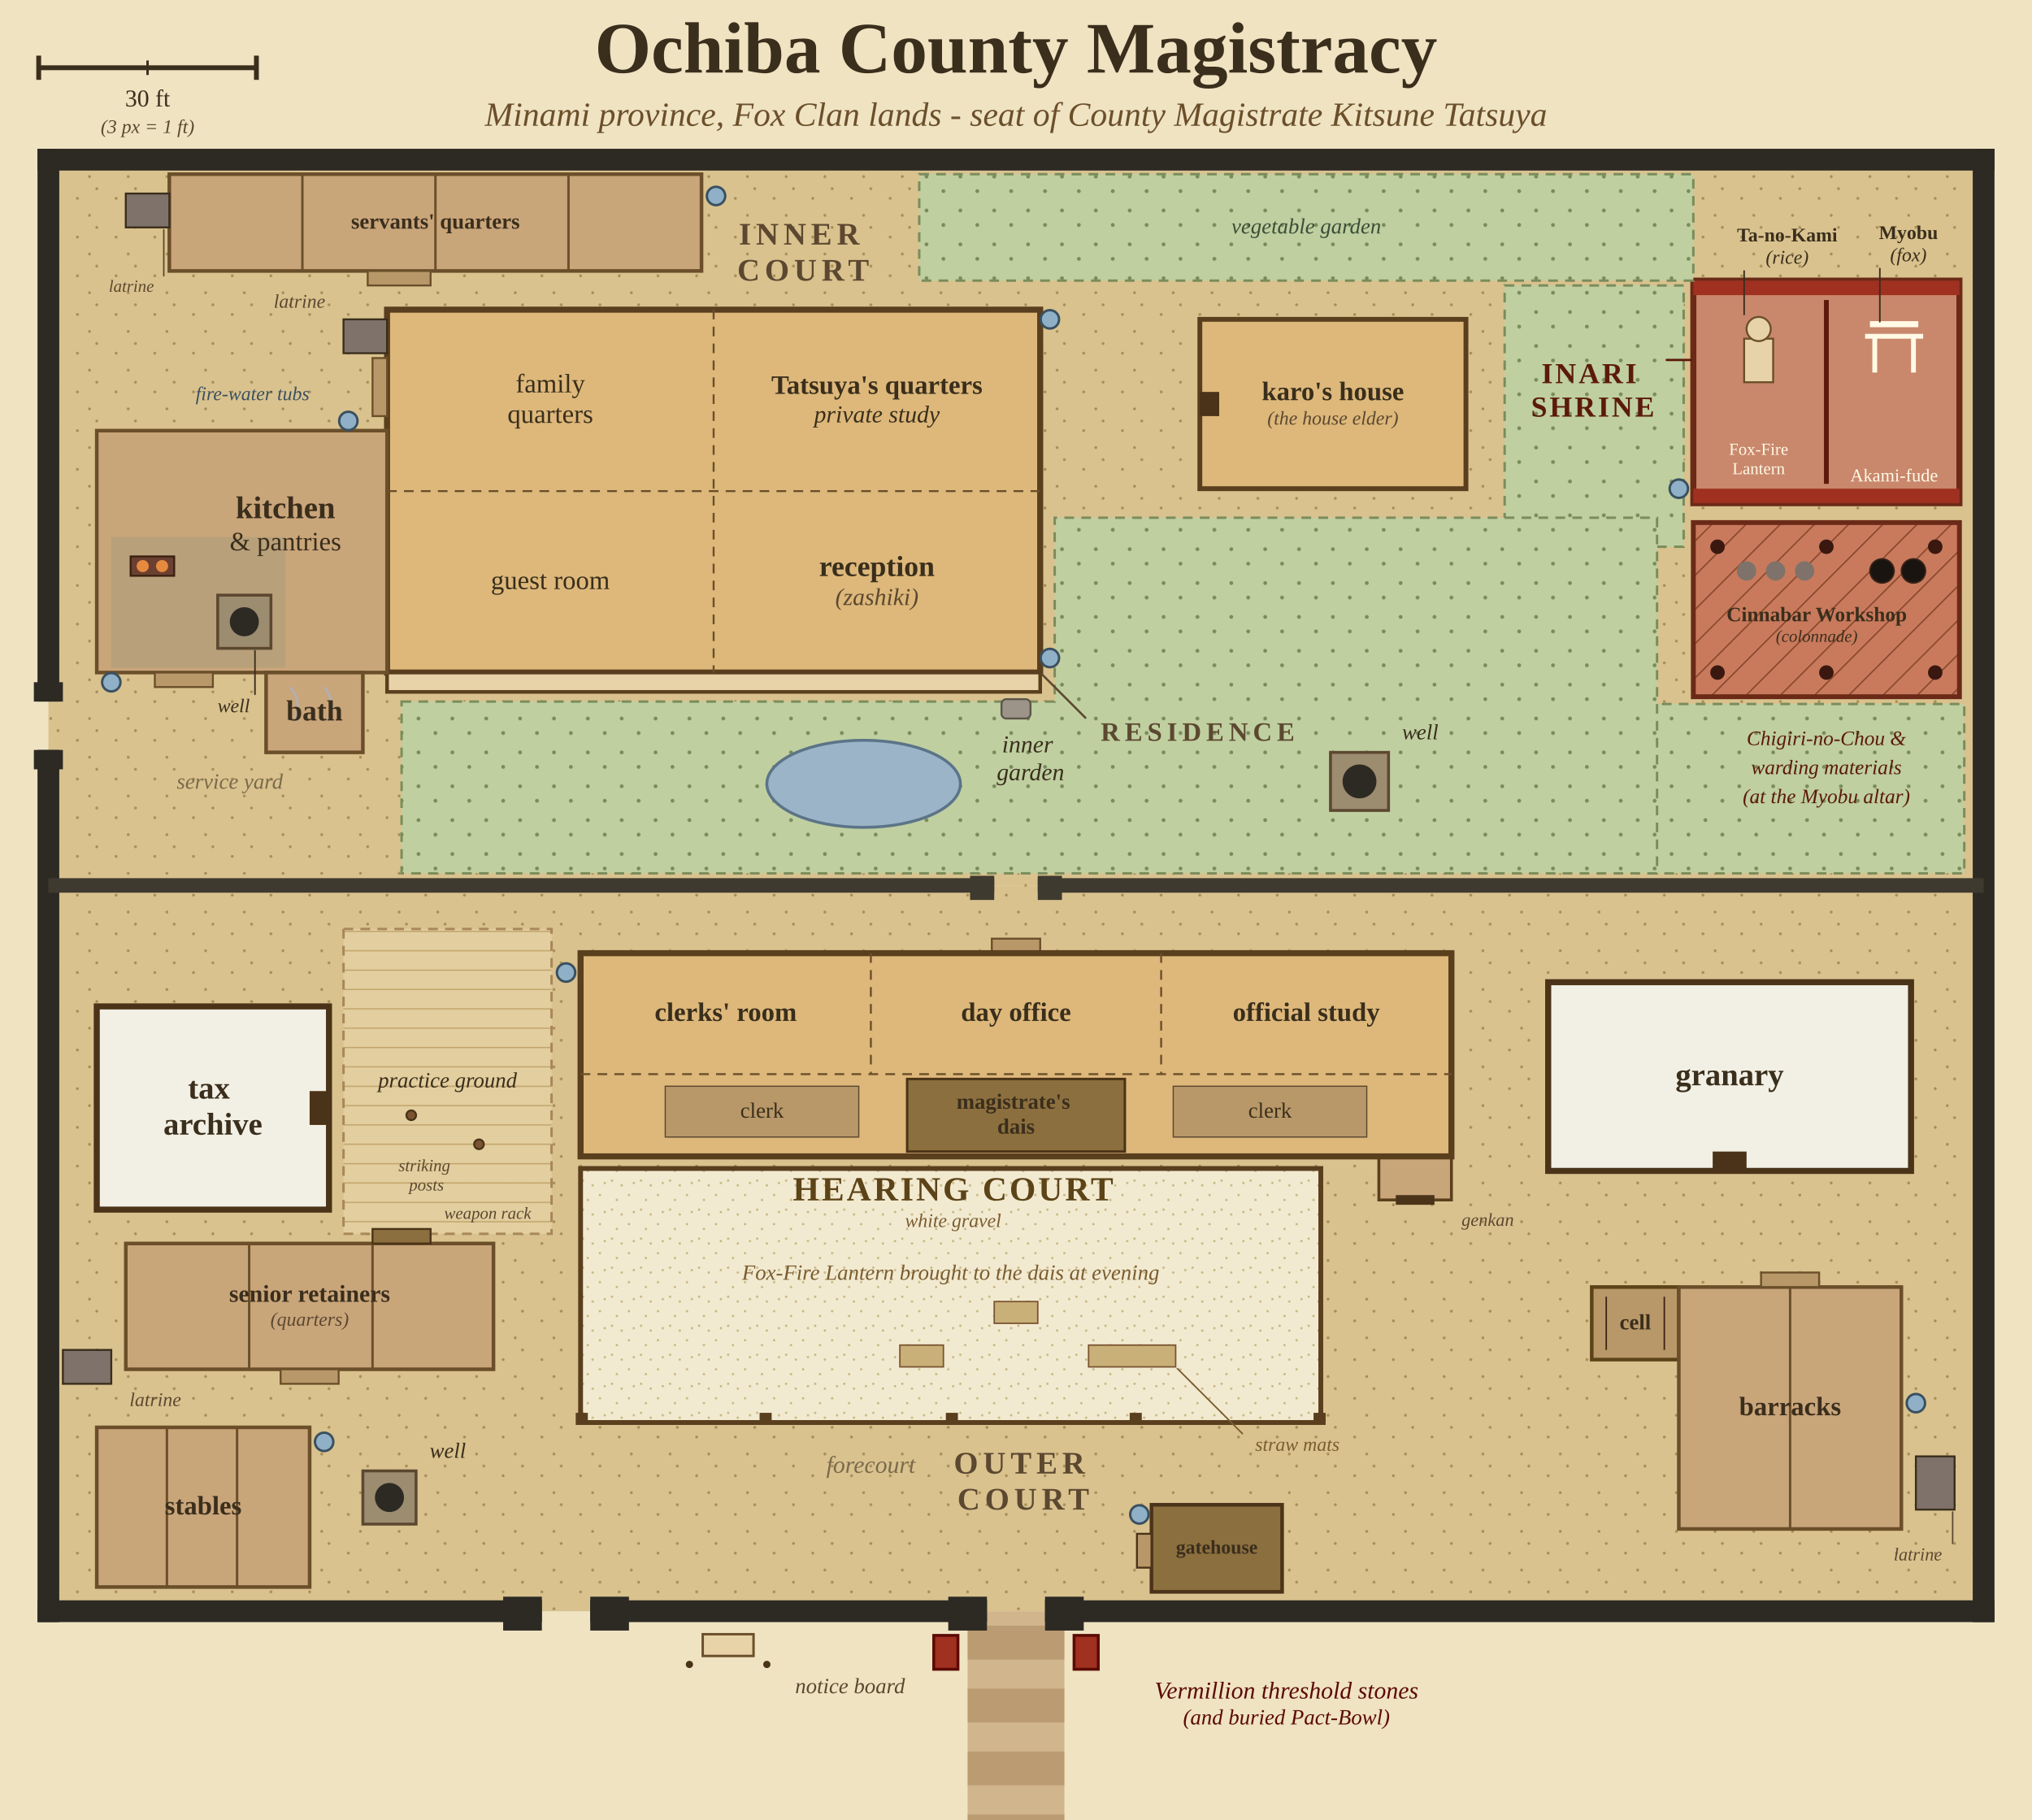
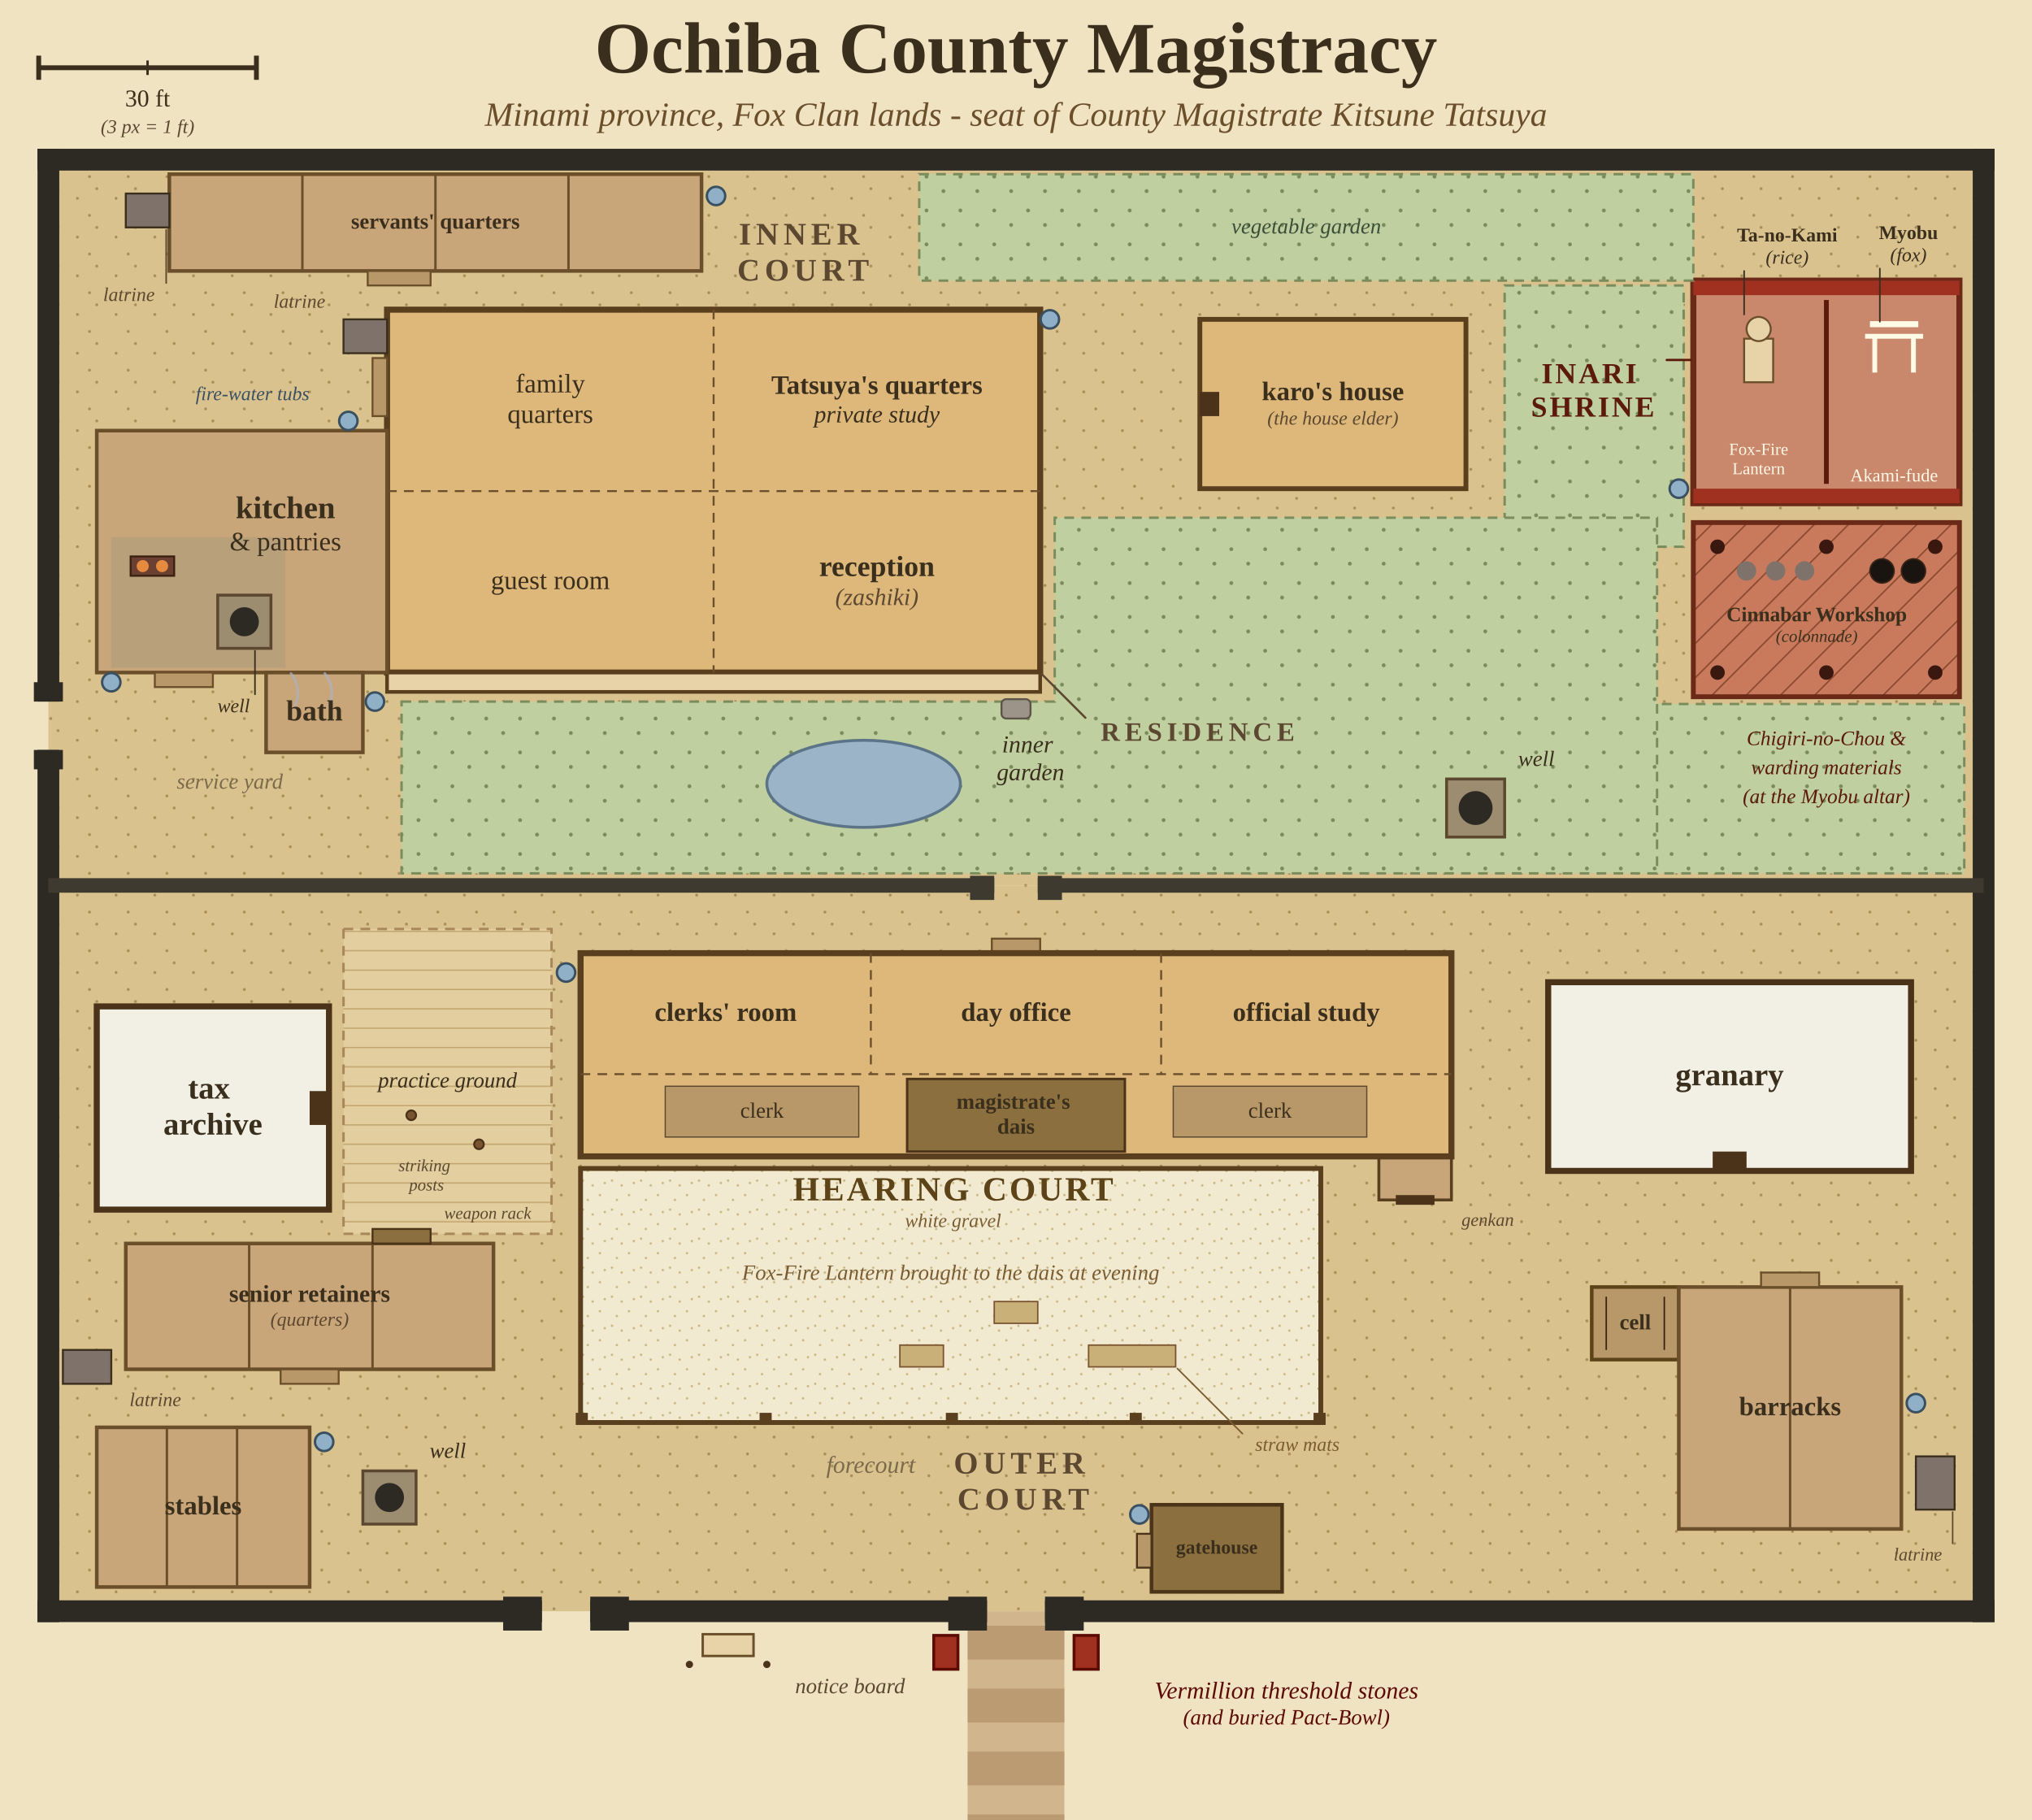
<svg xmlns="http://www.w3.org/2000/svg" viewBox="180 84 840 752" font-family="Georgia, 'Times New Roman', serif">
  <defs>
    <pattern id="colonnade-hatch" patternUnits="userSpaceOnUse" width="10" height="10" patternTransform="rotate(45)">
      <rect width="10" height="10" fill="#C97A5C" />
      <line x1="0" y1="0" x2="0" y2="10" stroke="#8C4A30" stroke-width="1.2" />
    </pattern>
    <pattern id="garden-stipple" patternUnits="userSpaceOnUse" width="14" height="14">
      <rect width="14" height="14" fill="#BFCFA0" />
      <circle cx="3" cy="3" r="0.8" fill="#7A8C5C" />
      <circle cx="10" cy="9" r="0.8" fill="#7A8C5C" />
    </pattern>
    <pattern id="court-earth" patternUnits="userSpaceOnUse" width="16" height="16">
      <rect width="16" height="16" fill="#D9C28E" />
      <circle cx="4" cy="6" r="0.6" fill="#A88E58" />
      <circle cx="12" cy="2" r="0.6" fill="#A88E58" />
      <circle cx="9" cy="13" r="0.6" fill="#A88E58" />
    </pattern>
    <pattern id="keiko-earth" patternUnits="userSpaceOnUse" width="16" height="16">
      <rect width="16" height="16" fill="#E2CE9E" />
      <line x1="0" y1="5" x2="16" y2="5" stroke="#C2A46C" stroke-width="0.5" />
      <line x1="0" y1="13" x2="16" y2="13" stroke="#C2A46C" stroke-width="0.5" />
    </pattern>
    <pattern id="oshirasu-sand" patternUnits="userSpaceOnUse" width="12" height="12">
      <rect width="12" height="12" fill="#F2EAD0" />
      <circle cx="3" cy="4" r="0.5" fill="#C9B884" />
      <circle cx="8" cy="2" r="0.5" fill="#C9B884" />
      <circle cx="10" cy="9" r="0.5" fill="#C9B884" />
      <circle cx="5" cy="10" r="0.5" fill="#C9B884" />
      <circle cx="1" cy="8" r="0.5" fill="#C9B884" />
    </pattern>
    <pattern id="granary-slats" patternUnits="userSpaceOnUse" width="14" height="6">
      <rect width="14" height="6" fill="#D9B47A" />
      <line x1="0" y1="0" x2="14" y2="0" stroke="#7A5430" stroke-width="0.8" />
      <line x1="0" y1="3" x2="14" y2="3" stroke="#A88454" stroke-width="0.5" />
    </pattern>
  </defs>
  <rect x="0" y="0" width="1200" height="900" fill="#EFE3C2" data-kind="-" />
  <g data-kind="road">
    <path d="M 600 900 L 600 750" stroke="#B89060" stroke-width="40" stroke-linecap="butt" opacity="0.55" />
    <path d="M 600 900 L 600 750" stroke="#9C7448" stroke-width="40" stroke-dasharray="14 12" fill="none" opacity="0.4" />
  </g>
  <text x="600" y="114" text-anchor="middle" font-size="30" font-weight="bold" fill="#3A2E1C" data-kind="-">Ochiba County Magistracy</text>
  <text x="600" y="136" text-anchor="middle" font-size="14" font-style="italic" fill="#6B4F2A" data-kind="-">Minami province, Fox Clan lands - seat of County Magistrate Kitsune Tatsuya</text>
  <g data-kind="-">
    <g stroke="#3A2E1C">
      <line x1="196" y1="112" x2="286" y2="112" stroke-width="2" />
      <line x1="196" y1="107" x2="196" y2="117" stroke-width="2" />
      <line x1="286" y1="107" x2="286" y2="117" stroke-width="2" />
      <line x1="241" y1="109" x2="241" y2="115" stroke-width="1" />
    </g>
    <text x="241" y="128" text-anchor="middle" font-size="10" fill="#3A2E1C">30 ft</text>
    <text x="241" y="139" text-anchor="middle" font-size="8" font-style="italic" fill="#5C4830">(3 px = 1 ft)</text>
  </g>
  <rect x="200" y="150" width="800" height="300" fill="url(#court-earth)" id="precinct" data-kind="inner court" />
  <rect x="200" y="450" width="800" height="300" fill="url(#court-earth)" id="precinct" data-kind="outer court" />
  <g stroke="#2D2A24" stroke-width="9" fill="none" stroke-linecap="square" data-kind="compound wall">
    <line x1="200" y1="150" x2="1000" y2="150" />
    <line x1="200" y1="150" x2="200" y2="369.5" />
    <line x1="200" y1="398.5" x2="200" y2="750" />
    <line x1="1000" y1="150" x2="1000" y2="750" />
    <line x1="200" y1="750" x2="399.5" y2="750" />
    <line x1="428.5" y1="750" x2="583.5" y2="750" />
    <line x1="616.5" y1="750" x2="1000" y2="750" />
  </g>
  <g fill="#2D2A24" data-kind="main gate">
    <rect x="572" y="744" width="16" height="14" />
    <rect x="612" y="744" width="16" height="14" />
  </g>
  <g fill="#2D2A24" data-kind="side gate">
    <rect x="194" y="366" width="12" height="8" />
    <rect x="194" y="394" width="12" height="8" />
  </g>
  <g fill="#2D2A24" data-kind="side gate">
    <rect x="388" y="744" width="16" height="14" />
    <rect x="424" y="744" width="16" height="14" />
  </g>
  <g data-kind="threshold stones">
    <rect x="566" y="760" width="10" height="14" fill="#A03020" stroke="#5C0A04" stroke-width="1.2" />
    <rect x="624" y="760" width="10" height="14" fill="#A03020" stroke="#5C0A04" stroke-width="1.2" />
    <text x="711.8" y="786.1" text-anchor="middle" font-size="10" font-style="italic" fill="#5C0A04">Vermillion threshold stones</text>
    <text x="711.8" y="796.8" text-anchor="middle" font-size="9" font-style="italic" fill="#5C0A04">(and buried Pact-Bowl)</text>
  </g>
  <g data-kind="notice board">
    <rect x="470.5" y="759.5" width="21" height="9" fill="#E8D2A8" stroke="#6B4F2A" stroke-width="1" />
    <circle cx="465" cy="772" r="1.5" fill="#4A3318" />
    <circle cx="497" cy="772" r="1.5" fill="#4A3318" />
    <text x="531.4" y="783.9" text-anchor="middle" font-size="9" font-style="italic" fill="#5C4830">notice board</text>
  </g>
  <g stroke="#3F3A30" stroke-width="6" fill="none" stroke-dasharray="0" data-kind="court divider">
    <line x1="200" y1="450" x2="591" y2="450" />
    <line x1="609" y1="450" x2="1000" y2="450" />
  </g>
  <g fill="#3F3A30" data-kind="nakamon" data-part-of="court divider">
    <rect x="581" y="446" width="10" height="10" />
    <rect x="609" y="446" width="10" height="10" />
  </g>
  <text x="603.0" y="693.1" text-anchor="middle" font-size="13" font-weight="bold" letter-spacing="2" fill="#5C4830" data-kind="outer court">
    <tspan x="603.0" dy="0.0">OUTER</tspan>
    <tspan x="603.0" dy="14.9">COURT</tspan>
  </text>
  <text x="540.0" y="692.8" text-anchor="middle" font-size="10" font-style="italic" fill="#7A6A4A" data-kind="outer court">forecourt</text>
  <g data-kind="stables">
    <rect x="220" y="674" width="88" height="66" fill="#C9A57A" stroke="#6B4F2A" stroke-width="1.5" />
    <line x1="249" y1="674" x2="249" y2="740" stroke="#6B4F2A" stroke-width="1" />
    <line x1="278" y1="674" x2="278" y2="740" stroke="#6B4F2A" stroke-width="1" />
    <text x="264.0" y="710.0" text-anchor="middle" font-size="11" font-weight="bold" fill="#3A2E1C">stables</text>
  </g>
  <g data-kind="tax archive">
    <rect x="220" y="500" width="96" height="84" fill="#F2EFE4" stroke="#4A3318" stroke-width="2.5" />
    <rect x="308" y="535" width="8" height="14" fill="#4A3318" data-kind="door" />
    <text x="268.0" y="538.1" text-anchor="middle" font-size="13" font-weight="bold" fill="#3A2E1C">
      <tspan x="268.0" dy="0.0">tax</tspan>
      <tspan x="268.0" dy="14.9">archive</tspan>
    </text>
  </g>
  <g data-kind="office hall">
    <rect x="420" y="478" width="360" height="84" fill="#DDB87A" />
    <rect x="420" y="478" width="120" height="50" fill="#DDB87A" data-kind="clerks' room" />
    <rect x="540" y="478" width="120" height="50" fill="#DDB87A" data-kind="day office" />
    <rect x="660" y="478" width="120" height="50" fill="#DDB87A" data-kind="official study" />
    <rect x="750" y="562" width="30" height="18" fill="#C9A57A" stroke="#5A3F1E" stroke-width="1.2" data-kind="genkan" />
    <rect x="757" y="578" width="16" height="4" fill="#4A3318" data-kind="genkan" />
    <text x="795.0" y="590.7" text-anchor="middle" font-size="7.5" font-style="italic" fill="#5C4830" data-kind="genkan">genkan</text>
    <rect x="590" y="472" width="20" height="6" fill="#B89868" stroke="#6B4F2A" stroke-width="0.8" data-kind="door" />
    <rect x="420" y="478" width="360" height="84" fill="none" stroke="#5A3F1E" stroke-width="2.5" />
    <line x1="420" y1="528" x2="780" y2="528" stroke="#6B4F2A" stroke-width="0.8" stroke-dasharray="4 3" />
    <line x1="540" y1="478" x2="540" y2="528" stroke="#6B4F2A" stroke-width="0.8" stroke-dasharray="4 3" />
    <line x1="660" y1="478" x2="660" y2="528" stroke="#6B4F2A" stroke-width="0.8" stroke-dasharray="4 3" />
    <text x="480.0" y="506.0" text-anchor="middle" font-size="11" font-weight="bold" fill="#3A2E1C" data-kind="clerks' room">clerks' room</text>
    <text x="600.0" y="506.0" text-anchor="middle" font-size="11" font-weight="bold" fill="#3A2E1C" data-kind="day office">day office</text>
    <text x="720.0" y="506.0" text-anchor="middle" font-size="11" font-weight="bold" fill="#3A2E1C" data-kind="official study">official study</text>
    <rect x="555" y="530" width="90" height="30" fill="#8C6F3E" stroke="#4A3318" stroke-width="1" data-kind="magistrate's dais" />
    <text x="600.0" y="542.3" text-anchor="middle" font-size="9" font-weight="bold" fill="#3A2E1C" data-kind="magistrate's dais">
      <tspan x="600.0" dy="0.0">magistrate's</tspan>
      <tspan x="600.0" dy="10.3">dais</tspan>
    </text>
    <g data-kind="clerks' seats">
      <rect x="455" y="533" width="80" height="21" fill="#B89868" stroke="#5C4830" stroke-width="0.5" />
      <text x="495.0" y="546.0" text-anchor="middle" font-size="9" fill="#3A2E1C">clerk</text>
      <rect x="665" y="533" width="80" height="21" fill="#B89868" stroke="#5C4830" stroke-width="0.5" />
      <text x="705.0" y="546.0" text-anchor="middle" font-size="9" fill="#3A2E1C">clerk</text>
    </g>
  </g>
  <g data-kind="hearing court">
    <rect x="420" y="567" width="306" height="105" fill="url(#oshirasu-sand)" stroke="#5A3F1E" stroke-width="2" />
    <g fill="#5A3F1E">
      <rect x="418" y="668" width="5" height="5" />
      <rect x="494" y="668" width="5" height="5" />
      <rect x="571" y="668" width="5" height="5" />
      <rect x="647" y="668" width="5" height="5" />
      <rect x="723" y="668" width="5" height="5" />
    </g>
    <text x="574.0" y="580.2" text-anchor="middle" font-size="14" font-weight="bold" letter-spacing="1" fill="#5C4318">HEARING COURT</text>
    <text x="574.0" y="591.2" text-anchor="middle" font-size="8" font-style="italic" fill="#7A5C30">white gravel</text>
    <text x="573" y="613" text-anchor="middle" font-size="9" font-style="italic" fill="#7A5C30" data-kind="fox-fire lantern">Fox-Fire Lantern brought to the dais at evening</text>
    <g data-kind="kneeling positions">
      <g fill="#C8B078" stroke="#7A5430" stroke-width="0.6">
        <rect x="591" y="622" width="18" height="9" />
        <rect x="552" y="640" width="18" height="9" />
        <rect x="630" y="640" width="36" height="9" />
      </g>
      <text x="716.3" y="683.7" text-anchor="middle" font-size="8" font-style="italic" fill="#7A5C30">straw mats</text>
      <line x1="693.6" y1="676.6" x2="666.7" y2="649.7" stroke="#7A5C30" stroke-width="0.64" stroke-linecap="round" data-leader="1" />
    </g>
  </g>
  <g data-kind="granary">
    <rect x="820" y="490" width="150" height="78" fill="#F2EFE4" stroke="#4A3318" stroke-width="2.5" />
    <rect x="888" y="560" width="14" height="8" fill="#4A3318" data-kind="door" />
    <text x="895.0" y="532.6" text-anchor="middle" font-size="13" font-weight="bold" fill="#3A2E1C">granary</text>
  </g>
  <g data-kind="cell">
    <rect x="838" y="616" width="36" height="30" fill="#B89868" stroke="#5C4318" stroke-width="1.5" />
    <line x1="844" y1="620" x2="844" y2="642" stroke="#3A2010" stroke-width="0.6" />
    <line x1="868" y1="620" x2="868" y2="642" stroke="#3A2010" stroke-width="0.6" />
    <text x="856.0" y="633.5" text-anchor="middle" font-size="9" font-weight="bold" fill="#3A2E1C">cell</text>
  </g>
  <g data-kind="barracks">
    <rect x="874" y="616" width="92" height="100" fill="#C9A57A" stroke="#6B4F2A" stroke-width="1.5" />
    <line x1="920" y1="616" x2="920" y2="716" stroke="#6B4F2A" stroke-width="1" />
    <rect x="908" y="610" width="24" height="6" fill="#B89868" stroke="#6B4F2A" stroke-width="0.8" data-kind="door" />
    <text x="920.0" y="669.0" text-anchor="middle" font-size="11" font-weight="bold" fill="#3A2E1C">barracks</text>
  </g>
  <g data-kind="latrine">
    <rect x="972" y="686" width="16" height="22" fill="#7E726A" stroke="#3A2E1C" stroke-width="0.8" />
    <text x="972.8" y="729.0" text-anchor="middle" font-size="7.5" font-style="italic" fill="#5C4830">latrine</text>
    <line x1="987.2" y1="722.0" x2="987.2" y2="709.0" stroke="#5C4830" stroke-width="0.60" stroke-linecap="round" data-leader="1" />
  </g>
  <g data-kind="latrine">
    <rect x="206" y="642" width="20" height="14" fill="#7E726A" stroke="#3A2E1C" stroke-width="0.8" />
    <text x="244.2" y="665.2" text-anchor="middle" font-size="8" font-style="italic" fill="#5C4830">latrine</text>
  </g>
  <g data-kind="well">
    <rect x="330" y="692" width="22" height="22" fill="#9C8C70" stroke="#5C4830" stroke-width="1.2" />
    <circle cx="341" cy="703" r="6" fill="#2D2A24" />
    <text x="365.1" y="686.6" text-anchor="middle" font-size="9" font-style="italic" fill="#3A2E1C">well</text>
  </g>
  <g data-kind="retainers' quarters">
    <rect x="232" y="598" width="152" height="52" fill="#C9A57A" stroke="#6B4F2A" stroke-width="1.5" />
    <line x1="283" y1="598" x2="283" y2="650" stroke="#6B4F2A" stroke-width="1" />
    <line x1="334" y1="598" x2="334" y2="650" stroke="#6B4F2A" stroke-width="1" />
    <rect x="296" y="650" width="24" height="6" fill="#B89868" stroke="#6B4F2A" stroke-width="0.8" data-kind="door" />
    <text x="308.0" y="622.1" text-anchor="middle" font-size="10" font-weight="bold" fill="#3A2E1C">senior retainers</text>
    <text x="308.0" y="632.0" text-anchor="middle" font-size="8" font-style="italic" fill="#5C4830">(quarters)</text>
  </g>
  <g data-kind="practice ground">
    <rect x="322" y="468" width="86" height="126" fill="url(#keiko-earth)" stroke="#A8875A" stroke-width="1" stroke-dasharray="4 3" />
    <text x="365.0" y="533.5" text-anchor="middle" font-size="9" font-style="italic" fill="#3A2E1C">practice ground</text>
    <g data-kind="striking posts">
      <text x="356.3" y="568.1" text-anchor="middle" font-size="7" font-style="italic" fill="#5C4830">
        <tspan x="356.3" dy="0.0">striking</tspan>
        <tspan x="356.3" dy="8.0">posts</tspan>
      </text>
      <circle cx="350" cy="545" r="2" fill="#7A5430" stroke="#4A3318" stroke-width="0.8" />
      <circle cx="378" cy="557" r="2" fill="#7A5430" stroke="#4A3318" stroke-width="0.8" />
    </g>
    <g data-kind="weapon rack">
      <rect x="334" y="592" width="24" height="6" fill="#8C6F3E" stroke="#4A3318" stroke-width="0.8" />
      <text x="381.6" y="587.8" text-anchor="middle" font-size="7" font-style="italic" fill="#5C4830">weapon rack</text>
    </g>
  </g>
  <g data-kind="gatehouse">
    <rect x="656" y="706" width="54" height="36" fill="#8C6F3E" stroke="#4A3318" stroke-width="1.5" />
    <rect x="650" y="718" width="6" height="14" fill="#B89868" stroke="#4A3318" stroke-width="0.8" data-kind="door" />
    <text x="683.0" y="726.2" text-anchor="middle" font-size="8" font-weight="bold" fill="#3A2E1C">gatehouse</text>
  </g>
  <g data-kind="residence">
    <rect x="340" y="212" width="270" height="150" fill="#DDB87A" />
    <rect x="340" y="212" width="135" height="75" fill="#DDB87A" data-kind="family quarters" />
    <rect x="475" y="212" width="135" height="75" fill="#DDB87A" data-kind="lord's quarters" />
    <rect x="340" y="287" width="135" height="75" fill="#DDB87A" data-kind="guest quarters" />
    <rect x="475" y="287" width="135" height="75" fill="#DDB87A" data-kind="reception room" />
    <rect x="340" y="212" width="270" height="150" fill="none" stroke="#5A3F1E" stroke-width="2.5" />
    <rect x="340" y="362" width="270" height="8" fill="#E8D2A8" stroke="#5A3F1E" stroke-width="1.5" data-kind="engawa" />
    <line x1="340" y1="287" x2="610" y2="287" stroke="#6B4F2A" stroke-width="0.8" stroke-dasharray="4 3" />
    <line x1="475" y1="212" x2="475" y2="362" stroke="#6B4F2A" stroke-width="0.8" stroke-dasharray="4 3" />
    <g data-kind="lord's quarters">
      <text x="542.5" y="246.8" text-anchor="middle" font-size="11" font-weight="bold" fill="#3A2E1C">Tatsuya's quarters</text>
      <text x="542.5" y="258.6" text-anchor="middle" font-size="10" font-style="italic" fill="#3A2E1C">private study</text>
    </g>
    <g data-kind="family quarters">
      <text x="407.5" y="246.2" text-anchor="middle" font-size="11" fill="#3A2E1C">family</text>
      <text x="407.5" y="258.8" text-anchor="middle" font-size="11" fill="#3A2E1C">quarters</text>
    </g>
    <rect x="334" y="232" width="6" height="24" fill="#B89868" stroke="#6B4F2A" stroke-width="0.8" data-kind="door" />
    <text x="407.5" y="327.5" text-anchor="middle" font-size="11" fill="#3A2E1C" data-kind="guest quarters">guest room</text>
    <g data-kind="reception room">
      <text x="542.5" y="322.1" text-anchor="middle" font-size="12" font-weight="bold" fill="#3A2E1C">reception</text>
      <text x="542.5" y="334.1" text-anchor="middle" font-size="10" font-style="italic" fill="#5C4830">(zashiki)</text>
    </g>
  </g>
  <g data-kind="kitchen" data-part-of="residence">
    <rect x="220" y="262" width="120" height="100" fill="#C9A57A" stroke="#6B4F2A" stroke-width="1.5" />
    <rect x="226" y="306" width="72" height="54" fill="#B8A07A" />
    <g data-kind="hearth">
      <rect x="234" y="314" width="18" height="8" fill="#6B4030" stroke="#3A2010" stroke-width="0.8" />
      <circle cx="239" cy="318" r="2.5" fill="#E68A40" />
      <circle cx="247" cy="318" r="2.5" fill="#E68A40" />
    </g>
    <text x="298.0" y="298.2" text-anchor="middle" font-size="13" font-weight="bold" fill="#3A2E1C">kitchen</text>
    <text x="298.0" y="311.5" text-anchor="middle" font-size="11" fill="#3A2E1C">&amp; pantries</text>
    <rect x="244" y="362" width="24" height="6" fill="#B89868" stroke="#6B4F2A" stroke-width="0.8" data-kind="door" />
    <rect x="270" y="330" width="22" height="22" fill="#9C8C70" stroke="#5C4830" stroke-width="1.2" data-kind="well" />
    <circle cx="281" cy="341" r="6" fill="#2D2A24" data-kind="well" />
    <text x="276.6" y="378.4" text-anchor="middle" font-size="8" font-style="italic" fill="#3A2E1C" data-kind="well">well</text>
    <line x1="285.4" y1="371.0" x2="285.4" y2="353.0" stroke="#3A2E1C" stroke-width="0.64" stroke-linecap="round" data-kind="well" data-leader="1" />
  </g>
  <g data-kind="inner court">
    <polygon points="205,370 345,370 345,445 205,445" fill="none" />
    <text x="275.0" y="410.0" text-anchor="middle" font-size="9" font-style="italic" fill="#7A6A4A">service yard</text>
  </g>
  <rect x="802" y="202" width="74" height="108" fill="url(#garden-stipple)" stroke="#7A8C5C" stroke-width="1" stroke-dasharray="4 3" data-kind="garden" />
  <g data-kind="compound shrine">
    <rect x="880" y="200" width="110" height="92" fill="#C9876C" stroke="#6B2A18" stroke-width="2.5" />
    <line x1="935" y1="208" x2="935" y2="284" stroke="#5C1A0A" stroke-width="2" />
    <rect x="880" y="200" width="110" height="6" fill="#A03020" />
    <rect x="880" y="286" width="110" height="6" fill="#A03020" />
    <g data-kind="shrine altar">
      <g transform="translate(907, 226)">
        <rect x="-6" y="-2" width="12" height="18" fill="#E8D2A8" stroke="#6B4F2A" stroke-width="0.8" />
        <circle cx="0" cy="-6" r="5" fill="#E8D2A8" stroke="#6B4F2A" stroke-width="0.8" />
      </g>
      <text x="918.8" y="183.8" text-anchor="middle" font-size="8" font-weight="bold" fill="#3A2E1C">Ta-no-Kami</text>
      <text x="918.8" y="193.0" text-anchor="middle" font-size="8" font-style="italic" fill="#3A2E1C">(rice)</text>
      <line x1="901.0" y1="196.0" x2="901.0" y2="214.0" stroke="#3A2E1C" stroke-width="0.64" stroke-linecap="round" data-leader="1" />
    </g>
    <text x="907" y="272" text-anchor="middle" font-size="7" fill="#FFFAE6" data-kind="fox-fire lantern">Fox-Fire</text>
    <text x="907" y="280" text-anchor="middle" font-size="7" fill="#FFFAE6" data-kind="fox-fire lantern">Lantern</text>
    <g data-kind="shrine altar">
      <g transform="translate(963, 218)">
        <line x1="-10" y1="0" x2="10" y2="0" stroke="#FFFAE6" stroke-width="2.5" />
        <line x1="-12" y1="5" x2="12" y2="5" stroke="#FFFAE6" stroke-width="2" />
        <line x1="-8" y1="5" x2="-8" y2="20" stroke="#FFFAE6" stroke-width="2" />
        <line x1="8" y1="5" x2="8" y2="20" stroke="#FFFAE6" stroke-width="2" />
      </g>
      <text x="968.9" y="182.8" text-anchor="middle" font-size="8" font-weight="bold" fill="#3A2E1C">Myobu</text>
      <text x="968.9" y="192.0" text-anchor="middle" font-size="8" font-style="italic" fill="#3A2E1C">(fox)</text>
      <line x1="957.1" y1="195.0" x2="957.1" y2="217.0" stroke="#3A2E1C" stroke-width="0.64" stroke-linecap="round" data-leader="1" />
    </g>
    <text x="963" y="283" text-anchor="middle" font-size="7.5" fill="#FFFAE6" data-kind="fox relics">Akami-fude</text>
  </g>
  <g data-kind="garden">
    <rect x="860" y="375" width="132" height="70" fill="url(#garden-stipple)" stroke="#7A8C5C" stroke-width="1" stroke-dasharray="4 3" />
  </g>
  <text x="838.4" y="242.4" text-anchor="middle" font-size="12" font-weight="bold" letter-spacing="1" fill="#5C1A0A" data-kind="compound shrine">
    <tspan x="838.4" dy="0.0">INARI</tspan>
    <tspan x="838.4" dy="13.8">SHRINE</tspan>
  </text>
  <line x1="869.0" y1="232.8" x2="879.0" y2="232.8" stroke="#5C1A0A" stroke-width="0.96" stroke-linecap="round" data-kind="compound shrine" data-leader="1" />
  <g data-kind="fox relics">
    <text x="935" y="392" text-anchor="middle" font-size="8.5" font-style="italic" fill="#5C1A0A">Chigiri-no-Chou &amp;</text>
    <text x="935" y="404" text-anchor="middle" font-size="8.5" font-style="italic" fill="#5C1A0A">warding materials</text>
    <text x="935" y="416" text-anchor="middle" font-size="8.5" font-style="italic" fill="#5C1A0A">(at the Myobu altar)</text>
  </g>
  <g data-kind="cinnabar workshop">
    <rect x="880" y="300" width="110" height="72" fill="url(#colonnade-hatch)" stroke="#6B2A18" stroke-width="2" />
    <circle cx="890" cy="310" r="3" fill="#3A1810" />
    <circle cx="935" cy="310" r="3" fill="#3A1810" />
    <circle cx="980" cy="310" r="3" fill="#3A1810" />
    <circle cx="890" cy="362" r="3" fill="#3A1810" />
    <circle cx="935" cy="362" r="3" fill="#3A1810" />
    <circle cx="980" cy="362" r="3" fill="#3A1810" />
    <g data-kind="drying stones and bowls">
      <circle cx="902" cy="320" r="4" fill="#7E726A" />
      <circle cx="914" cy="320" r="4" fill="#7E726A" />
      <circle cx="926" cy="320" r="4" fill="#7E726A" />
      <circle cx="958" cy="320" r="5" fill="#1A1410" stroke="#3A2418" stroke-width="0.6" />
      <circle cx="971" cy="320" r="5" fill="#1A1410" stroke="#3A2418" stroke-width="0.6" />
    </g>
    <text x="931.0" y="340.8" text-anchor="middle" font-size="8.5" font-weight="bold" fill="#3A2E1C">Cinnabar Workshop</text>
    <text x="931.0" y="349.3" text-anchor="middle" font-size="7" font-style="italic" fill="#3A2E1C">(colonnade)</text>
  </g>
  <g data-kind="garden">
    <path d="M 346 374 H 616 V 298 H 865 V 445 H 346 Z" fill="url(#garden-stipple)" stroke="#7A8C5C" stroke-width="1" stroke-dasharray="4 3" />
    <ellipse cx="537" cy="408" rx="40" ry="18" fill="#9CB4C8" stroke="#5C7488" stroke-width="1.2" data-kind="garden pond" />
    <rect x="594" y="373" width="12" height="8" rx="2" fill="#9C9488" stroke="#5C5448" stroke-width="0.8" />
    <text x="606.0" y="395.0" text-anchor="middle" font-size="10" font-style="italic" fill="#3A2E1C">
      <tspan x="606.0" dy="0.0">inner</tspan>
      <tspan x="606.0" dy="11.5">garden</tspan>
    </text>
  </g>
  <g data-kind="bath">
    <rect x="290" y="362" width="40" height="33" fill="#C9A57A" stroke="#6B4F2A" stroke-width="1.5" />
-     <path d="M 302 382 q 3 -8 -2 -14 M 316 382 q 3 -8 -2 -14" stroke="#A8B4C8" stroke-width="1" fill="none" opacity="0.7" />
+     <path d="M 302 376 q 3 -8 -2 -14 M 316 376 q 3 -8 -2 -14" stroke="#A8B4C8" stroke-width="1" fill="none" opacity="0.7" />
    <text x="310.0" y="381.8" text-anchor="middle" font-size="12" font-weight="bold" fill="#3A2E1C">bath</text>
  </g>
  <g data-kind="karo's house">
    <rect x="676" y="216" width="110" height="70" fill="#DDB87A" stroke="#5A3F1E" stroke-width="2" />
    <rect x="676" y="246" width="8" height="10" fill="#4A3318" data-kind="door" />
    <text x="731.0" y="249.4" text-anchor="middle" font-size="11" font-weight="bold" fill="#3A2E1C">karo's house</text>
    <text x="731.0" y="259.5" text-anchor="middle" font-size="8" font-style="italic" fill="#5C4830">(the house elder)</text>
  </g>
  <g data-kind="well" data-part-of="garden">
-     <rect x="730" y="395" width="24" height="24" fill="#9C8C70" stroke="#5C4830" stroke-width="1.2" />
-     <circle cx="742" cy="407" r="7" fill="#2D2A24" />
-     <text x="767.1" y="389.6" text-anchor="middle" font-size="9" font-style="italic" fill="#3A2E1C">well</text>
+     <rect x="778" y="406" width="24" height="24" fill="#9C8C70" stroke="#5C4830" stroke-width="1.2" />
+     <circle cx="790" cy="418" r="7" fill="#2D2A24" />
+     <text x="815.1" y="400.6" text-anchor="middle" font-size="9" font-style="italic" fill="#3A2E1C">well</text>
  </g>
  <g data-kind="servants' quarters">
    <rect x="250" y="156" width="220" height="40" fill="#C9A57A" stroke="#6B4F2A" stroke-width="1.5" />
    <line x1="305" y1="156" x2="305" y2="196" stroke="#6B4F2A" stroke-width="1" />
    <line x1="360" y1="156" x2="360" y2="196" stroke="#6B4F2A" stroke-width="1" />
    <line x1="415" y1="156" x2="415" y2="196" stroke="#6B4F2A" stroke-width="1" />
    <rect x="332" y="196" width="26" height="6" fill="#B89868" stroke="#6B4F2A" stroke-width="0.8" data-kind="door" />
    <text x="360.0" y="178.5" text-anchor="middle" font-size="9" font-weight="bold" fill="#3A2E1C">servants' quarters</text>
  </g>
  <g data-kind="latrine" data-part-of="servants' quarters">
    <rect x="232" y="164" width="18" height="14" fill="#7E726A" stroke="#3A2E1C" stroke-width="0.8" />
-     <text x="234.3" y="204.6" text-anchor="middle" font-size="7" font-style="italic" fill="#5C4830">latrine</text>
-     <line x1="247.7" y1="198.0" x2="247.7" y2="179.0" stroke="#5C4830" stroke-width="0.60" stroke-linecap="round" data-leader="1" />
+     <text x="233.3" y="208.4" text-anchor="middle" font-size="8" font-style="italic" fill="#5C4830">latrine</text>
+     <line x1="248.7" y1="201.0" x2="248.7" y2="179.0" stroke="#5C4830" stroke-width="0.64" stroke-linecap="round" data-leader="1" />
  </g>
  <g data-kind="latrine" data-part-of="residence">
    <rect x="322" y="216" width="18" height="14" fill="#7E726A" stroke="#3A2E1C" stroke-width="0.8" />
    <text x="303.8" y="211.2" text-anchor="middle" font-size="8" font-style="italic" fill="#5C4830">latrine</text>
  </g>
  <g data-kind="vegetable garden">
    <rect x="560" y="156" width="320" height="44" fill="url(#garden-stipple)" stroke="#7A8C5C" stroke-width="1" stroke-dasharray="4 3" />
    <text x="720.0" y="180.5" text-anchor="middle" font-size="9" font-style="italic" fill="#3A4E38">vegetable garden</text>
  </g>
  <text x="512.0" y="185.1" text-anchor="middle" font-size="13" font-weight="bold" letter-spacing="2" fill="#5C4830" data-kind="inner court">
    <tspan x="512.0" dy="0.0">INNER</tspan>
    <tspan x="512.0" dy="14.9">COURT</tspan>
  </text>
  <text x="675.1" y="390.2" text-anchor="middle" font-size="11" font-weight="bold" letter-spacing="2" fill="#5C4830" data-kind="residence">RESIDENCE</text>
  <line x1="628.7" y1="380.7" x2="610.7" y2="362.7" stroke="#5C4830" stroke-width="0.88" stroke-linecap="round" data-kind="residence" data-leader="1" />
  <g fill="#8FB0C6" stroke="#3A5060" stroke-width="1" data-kind="fire-water tubs">
    <circle cx="226" cy="366" r="3.8" />
    <circle cx="324" cy="258" r="3.8" />
    <circle cx="414" cy="486" r="3.8" />
    <circle cx="614" cy="216" r="3.8" />
-     <circle cx="614" cy="356" r="3.8" />
+     <circle cx="335" cy="374" r="3.8" />
    <circle cx="874" cy="286" r="3.8" />
    <circle cx="972" cy="664" r="3.8" />
    <circle cx="651" cy="710" r="3.8" />
    <circle cx="314" cy="680" r="3.8" />
    <circle cx="476" cy="165" r="3.8" />
  </g>
  <text x="284.4" y="249.4" text-anchor="middle" font-size="8" font-style="italic" fill="#3A5060" data-kind="fire-water tubs">fire-water tubs</text>
</svg>
